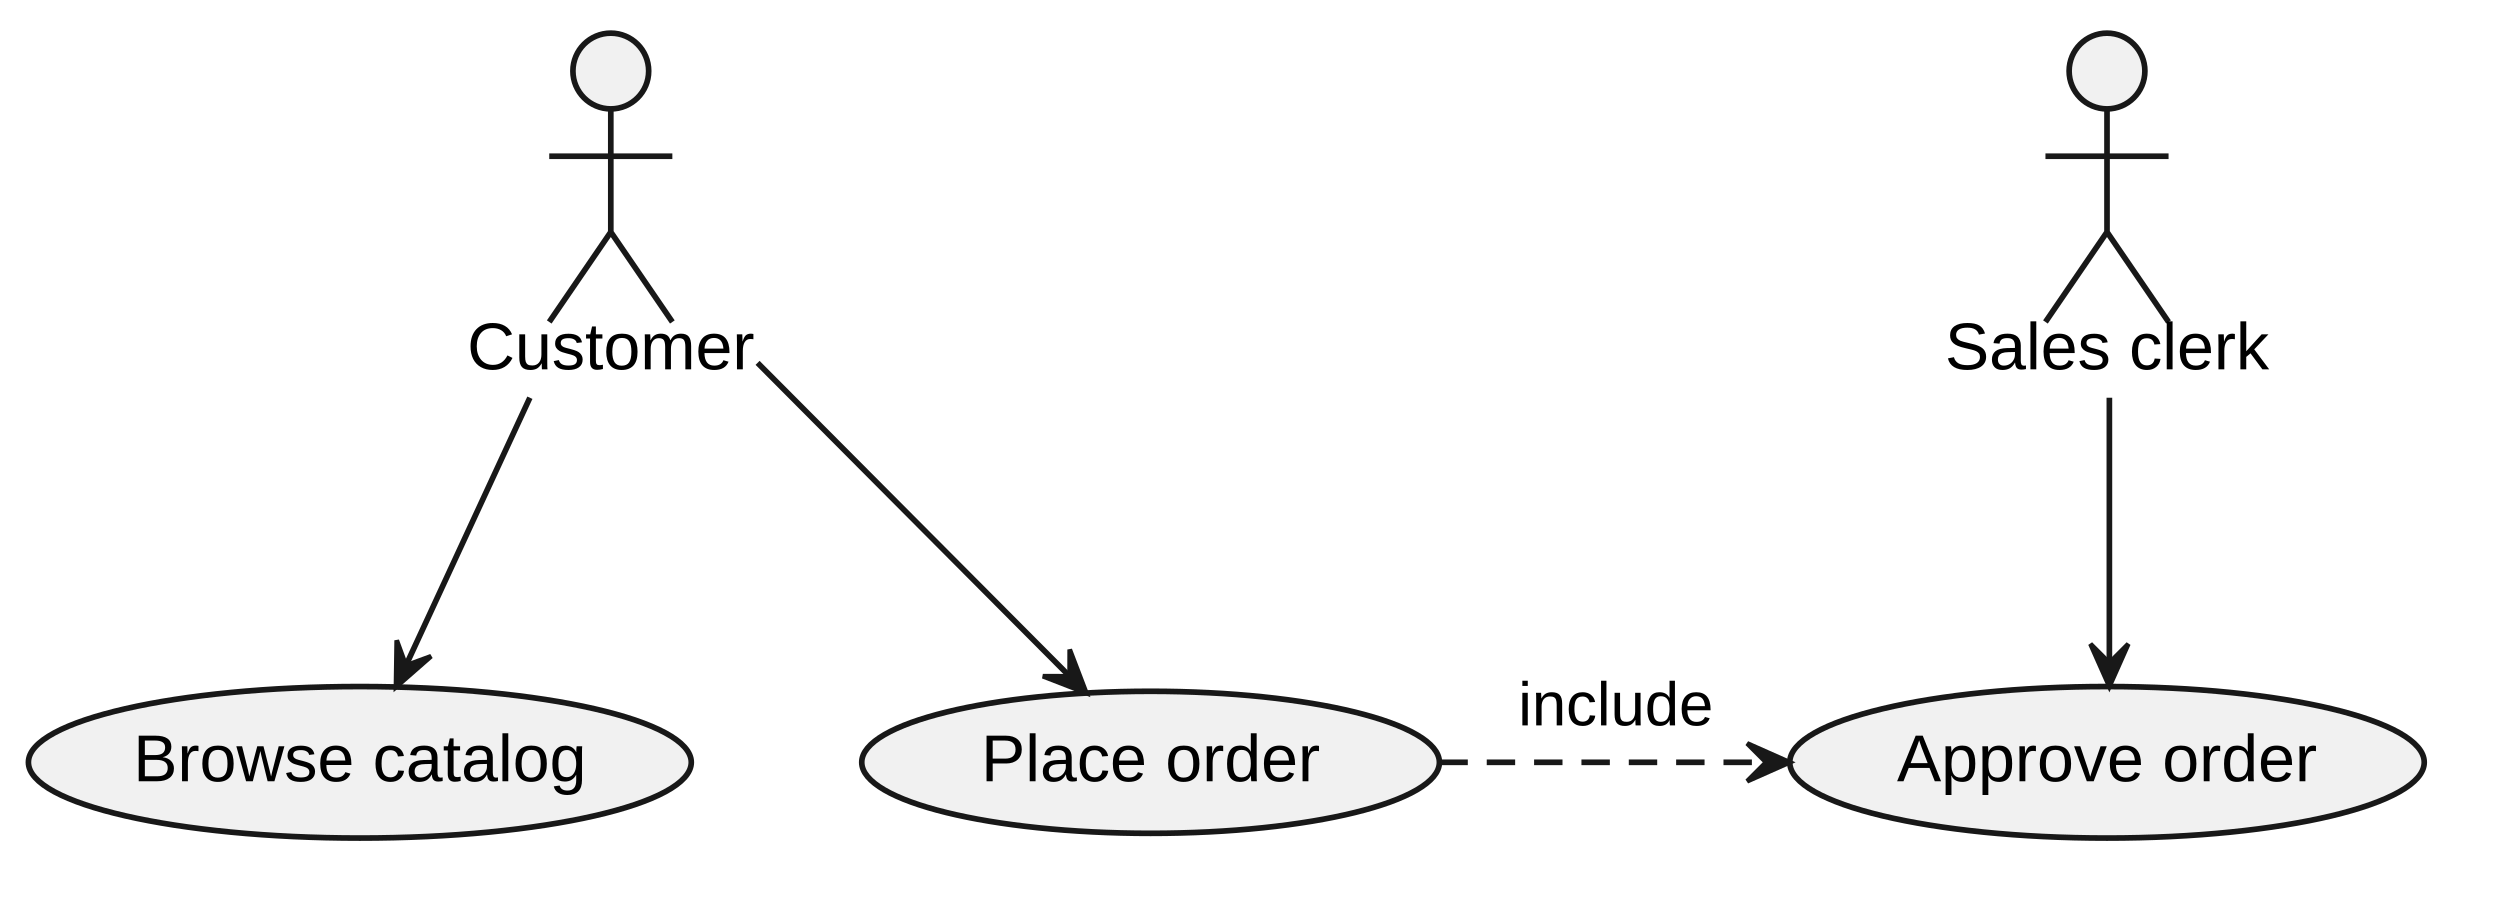
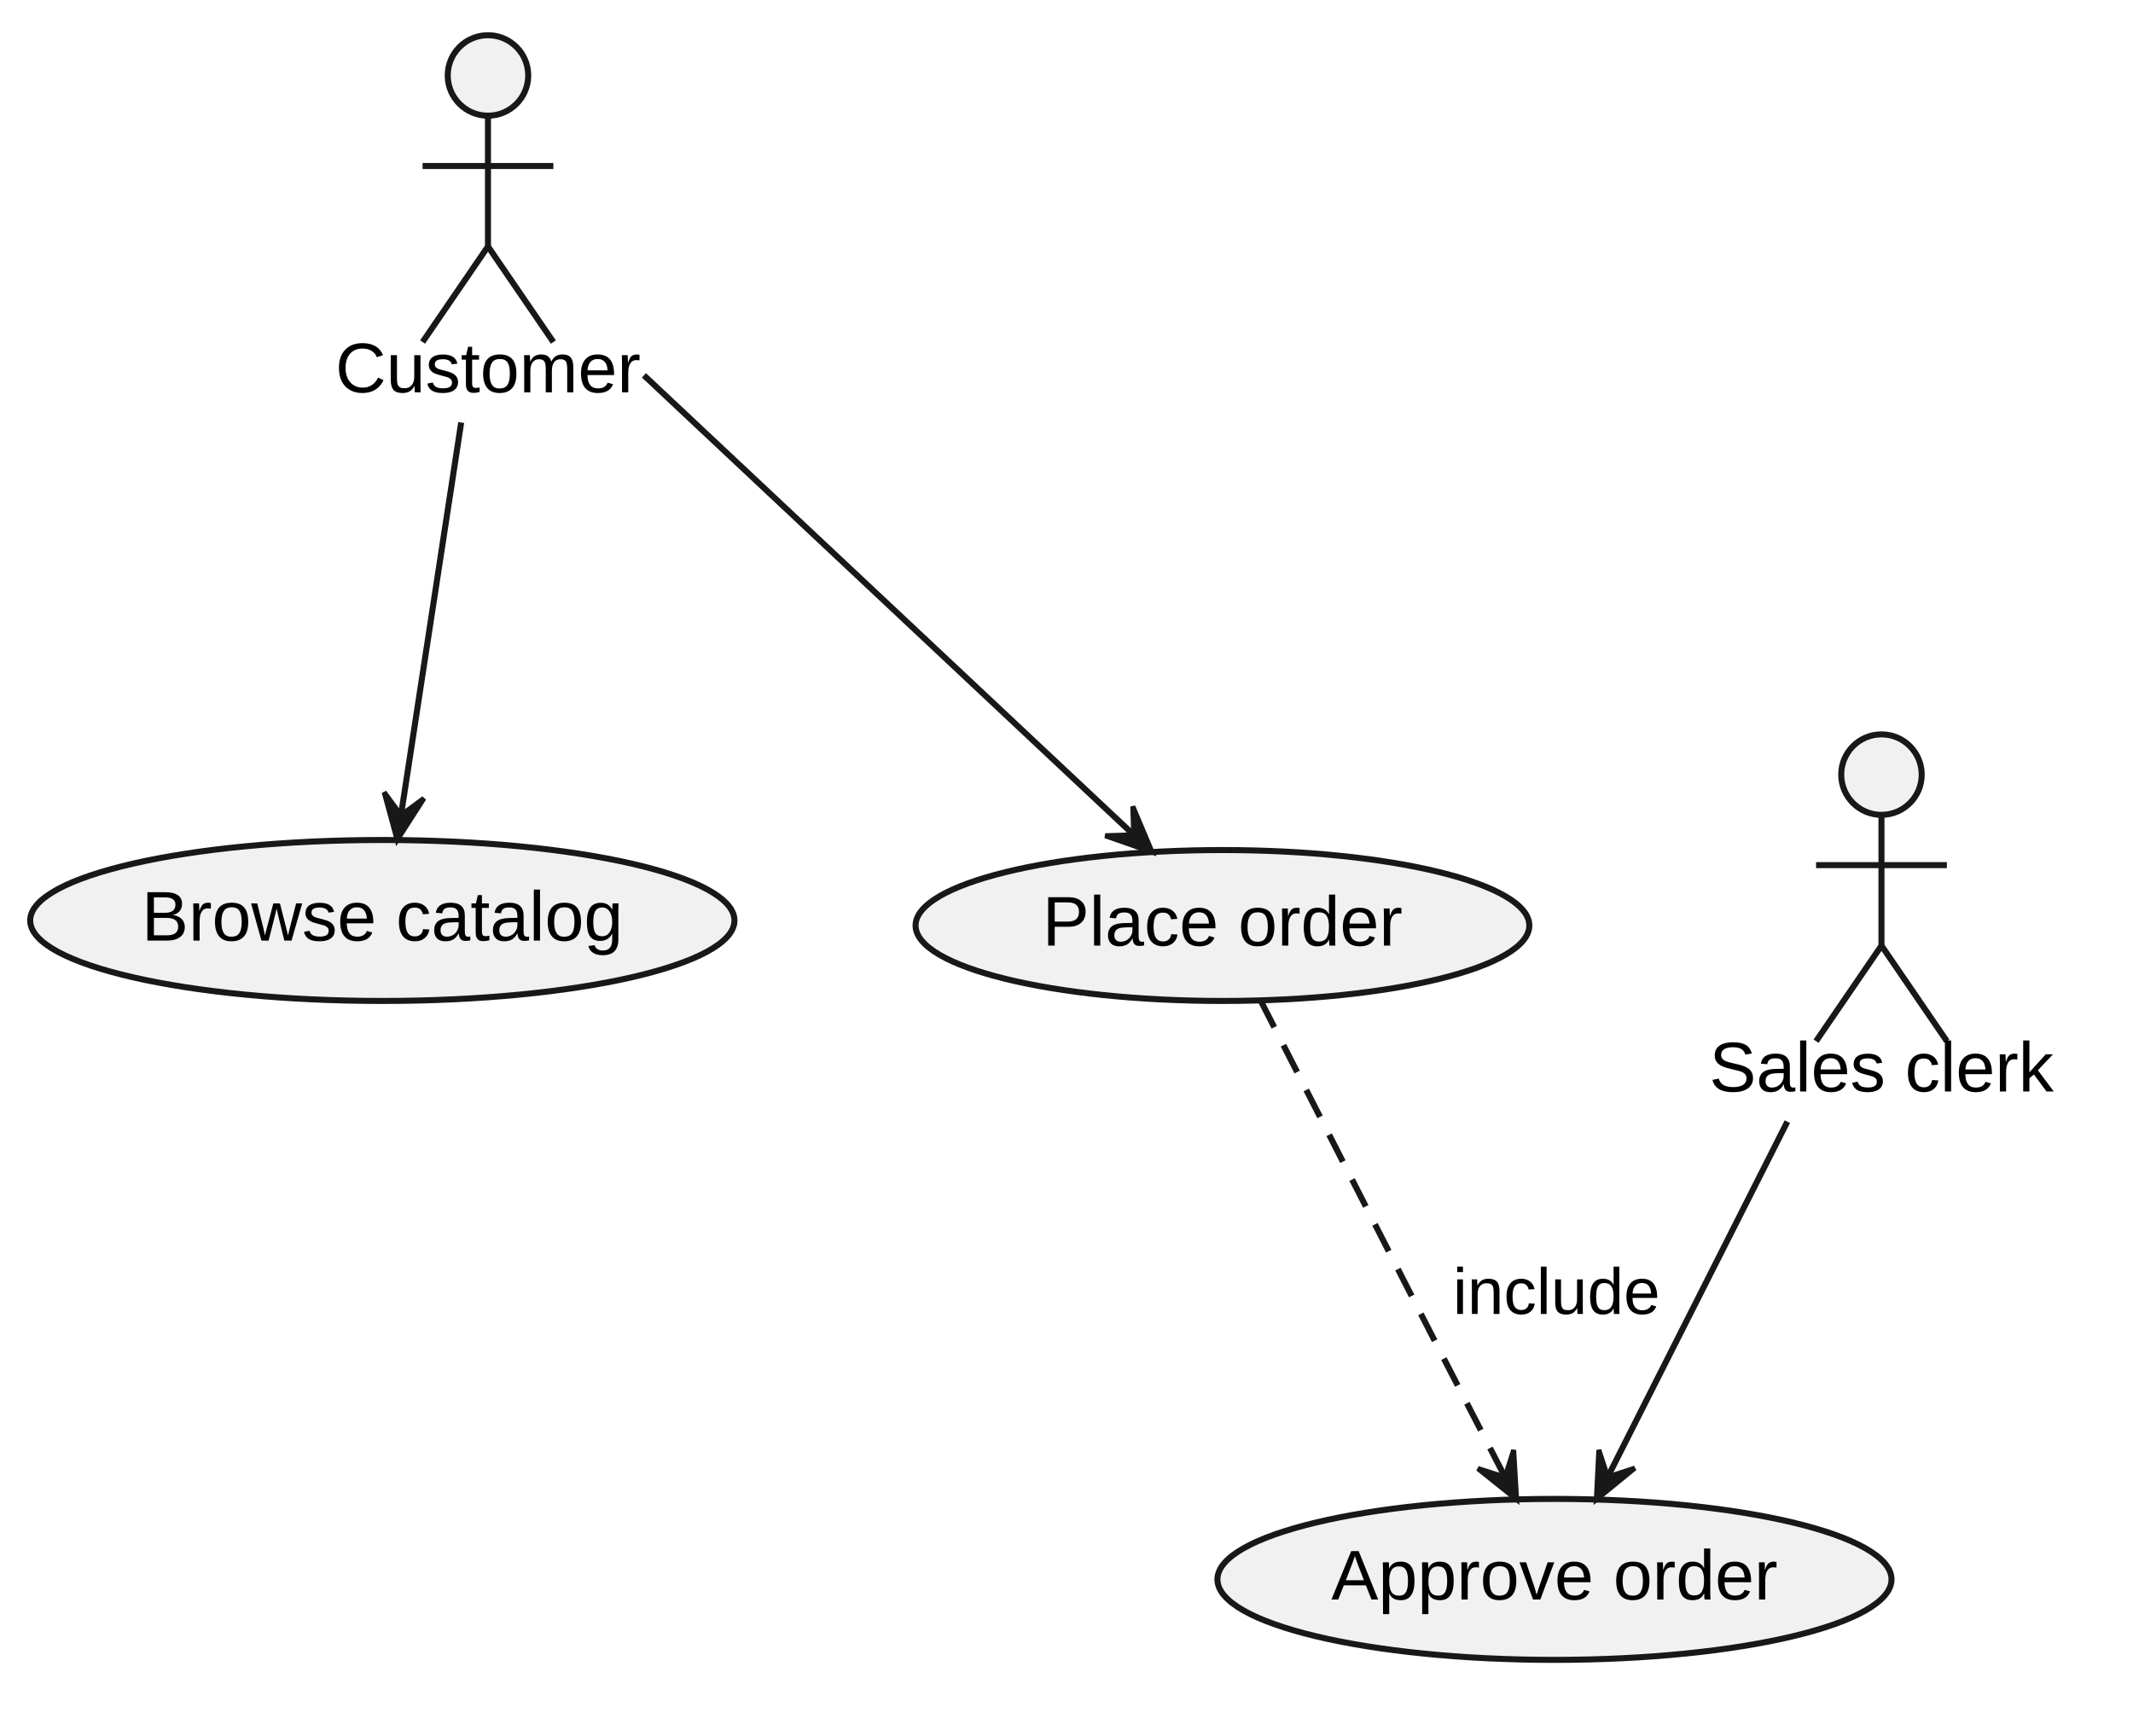
- <svg xmlns="http://www.w3.org/2000/svg" width="528" height="193" viewBox="-6 -6 528 193" role="img" aria-label="Use case diagram">
+ <svg xmlns="http://www.w3.org/2000/svg" width="424" height="345" viewBox="-6 -6 424 345" role="img" aria-label="Use case diagram">
  <style>svg{font-family:Arial, sans-serif;font-size:13px;background:transparent}
.class-node &gt; rect,.class-node &gt; line{stroke:#181818;stroke-width:1.2}
.relation{stroke:#181818;stroke-width:1.2}
.relation-decoration{stroke-width:1;stroke-linejoin:miter}
.class-node &gt; line,.relation{fill:none}
.class-title{fill:#000000}
.class-stereotype{font-style:italic}
.class-spot{text-anchor:middle;font-size:12px;font-weight:bold;fill:#000000}
.usecase-title{fill:#000000;text-anchor:middle}
- .usecase-stereotype{text-anchor:middle;font-style:italic}
+ .usecase-stereotype,.component-stereotype{text-anchor:middle;font-style:italic}
.member{fill:#000000}
.relation-label{text-anchor:middle;font-size:13px}</style>
  <style>.package path,.package line{stroke:#181818;stroke-width:1.2}.package-title{fill:#000000;font-weight:bold}.package-stereotype{fill:#000000;font-style:italic}.class-note rect,.class-note path{stroke:#181818;stroke-width:1.2}.note-text{fill:#000000;font-size:13px}</style>
  <g class="actor-node" data-code="Customer">
-     <circle cx="123" cy="9" r="8" style="fill:#F1F1F1;stroke:#181818;stroke-width:1.2" />
-     <path d="M 123 17 L 123 43 M 110 27 L 136 27 M 123 43 L 110 62 M 123 43 L 136 62" style="fill:none;stroke:#181818;stroke-width:1.2" />
-     <text x="123" y="72" text-anchor="start" font-size="14px" font-family="Arial, sans-serif" textLength="61" lengthAdjust="spacing" fill="#000000" class="usecase-title">Customer</text>
+     <circle cx="91" cy="9" r="8" style="fill:#F1F1F1;stroke:#181818;stroke-width:1.2" />
+     <path d="M 91 17 L 91 43 M 78 27 L 104 27 M 91 43 L 78 62 M 91 43 L 104 62" style="fill:none;stroke:#181818;stroke-width:1.2" />
+     <text x="91" y="72" text-anchor="start" font-size="14px" font-family="Arial, sans-serif" textLength="61" lengthAdjust="spacing" font-style="normal" font-weight="400" style="fill:#000000" class="usecase-title">Customer</text>
  </g>
  <g class="usecase-node" data-code="Browse catalog">
-     <ellipse cx="70" cy="155" rx="70" ry="16" style="fill:#F1F1F1;stroke:#181818;stroke-width:1.2" />
-     <text x="70" y="159" text-anchor="start" font-size="14px" font-family="Arial, sans-serif" textLength="96" lengthAdjust="spacing" fill="#000000" class="usecase-title">Browse catalog</text>
+     <ellipse cx="70" cy="177" rx="70" ry="16" style="fill:#F1F1F1;stroke:#181818;stroke-width:1.2" />
+     <text x="70" y="181" text-anchor="start" font-size="14px" font-family="Arial, sans-serif" textLength="96" lengthAdjust="spacing" font-style="normal" font-weight="400" style="fill:#000000" class="usecase-title">Browse catalog</text>
  </g>
  <g class="usecase-node" data-code="Place order">
-     <ellipse cx="237" cy="155" rx="61" ry="15" style="fill:#F1F1F1;stroke:#181818;stroke-width:1.2" />
-     <text x="237" y="159" text-anchor="start" font-size="14px" font-family="Arial, sans-serif" textLength="72" lengthAdjust="spacing" fill="#000000" class="usecase-title">Place order</text>
+     <ellipse cx="237" cy="178" rx="61" ry="15" style="fill:#F1F1F1;stroke:#181818;stroke-width:1.2" />
+     <text x="237" y="182" text-anchor="start" font-size="14px" font-family="Arial, sans-serif" textLength="72" lengthAdjust="spacing" font-style="normal" font-weight="400" style="fill:#000000" class="usecase-title">Place order</text>
  </g>
  <g class="actor-node" data-code="Sales clerk">
-     <circle cx="439" cy="9" r="8" style="fill:#F1F1F1;stroke:#181818;stroke-width:1.2" />
-     <path d="M 439 17 L 439 43 M 426 27 L 452 27 M 439 43 L 426 62 M 439 43 L 452 62" style="fill:none;stroke:#181818;stroke-width:1.2" />
-     <text x="439" y="72" text-anchor="start" font-size="14px" font-family="Arial, sans-serif" textLength="69" lengthAdjust="spacing" fill="#000000" class="usecase-title">Sales clerk</text>
+     <circle cx="368" cy="148" r="8" style="fill:#F1F1F1;stroke:#181818;stroke-width:1.2" />
+     <path d="M 368 156 L 368 182 M 355 166 L 381 166 M 368 182 L 355 201 M 368 182 L 381 201" style="fill:none;stroke:#181818;stroke-width:1.2" />
+     <text x="368" y="211" text-anchor="start" font-size="14px" font-family="Arial, sans-serif" textLength="69" lengthAdjust="spacing" font-style="normal" font-weight="400" style="fill:#000000" class="usecase-title">Sales clerk</text>
  </g>
  <g class="usecase-node" data-code="Approve order">
-     <ellipse cx="439" cy="155" rx="67" ry="16" style="fill:#F1F1F1;stroke:#181818;stroke-width:1.2" />
-     <text x="439" y="159" text-anchor="start" font-size="14px" font-family="Arial, sans-serif" textLength="89" lengthAdjust="spacing" fill="#000000" class="usecase-title">Approve order</text>
+     <ellipse cx="303" cy="308" rx="67" ry="16" style="fill:#F1F1F1;stroke:#181818;stroke-width:1.2" />
+     <text x="303" y="312" text-anchor="start" font-size="14px" font-family="Arial, sans-serif" textLength="89" lengthAdjust="spacing" font-style="normal" font-weight="400" style="fill:#000000" class="usecase-title">Approve order</text>
  </g>
-   <path d="M 105.91 78 C 96.408 98.53 86.905 119.059 79.736 134.547" style="stroke:#181818" class="relation" />
-   <path d="M 77.635 139.085 L 85.046 132.598 L 79.736 134.547 L 77.786 129.237 Z" style="fill:#181818;stroke:#181818;stroke-width:1" class="relation-decoration" />
-   <path d="M 154 70.634 C 176.552 93.284 202.79 119.637 219.909 136.832" style="stroke:#181818" class="relation" />
-   <path d="M 223.437 140.375 L 219.922 131.175 L 219.909 136.832 L 214.253 136.82 Z" style="fill:#181818;stroke:#181818;stroke-width:1" class="relation-decoration" />
-   <path d="M 439.5 78 C 439.5 98.79 439.5 118.54 439.5 134" style="stroke:#181818" class="relation" />
-   <path d="M 439.5 139 L 443.5 130 L 439.5 134 L 435.5 130 Z" style="fill:#181818;stroke:#181818;stroke-width:1" class="relation-decoration" />
-   <line x1="298" y1="155" x2="367" y2="155" style="stroke:#181818;stroke-dasharray:6 4" class="relation" />
-   <path d="M 372 155 L 363 151 L 367 155 L 363 159 Z" style="fill:#181818;stroke:#181818;stroke-width:1" class="relation-decoration" />
-   <text x="335.25" y="147.2" text-anchor="middle" font-size="13px" font-family="Arial, sans-serif" textLength="39" lengthAdjust="spacing" fill="#000000" class="relation-label">include</text>
+   <path d="M 85.675 78 C 81.476 105.394 76.796 135.924 73.709 156.068" style="stroke:#181818" class="relation" />
+   <path d="M 72.951 161.01 L 78.268 152.72 L 73.709 156.068 L 70.361 151.508 Z" style="fill:#181818;stroke:#181818;stroke-width:1" class="relation-decoration" />
+   <path d="M 122 68.62 C 152.803 97.524 195.949 138.01 219.36 159.979" style="stroke:#181818" class="relation" />
+   <path d="M 223.007 163.4 L 219.181 154.325 L 219.36 159.979 L 213.706 160.158 Z" style="fill:#181818;stroke:#181818;stroke-width:1" class="relation-decoration" />
+   <path d="M 349.293 217 C 336.57 242.173 322.877 269.263 313.586 287.646" style="stroke:#181818" class="relation" />
+   <path d="M 311.33 292.108 L 318.96 285.88 L 313.586 287.646 L 311.82 282.271 Z" style="fill:#181818;stroke:#181818;stroke-width:1" class="relation-decoration" />
+   <path d="M 244.573 192.884 C 253.057 209.526 267.716 238.245 280.236 262.6 C 285.383 272.612 288.644 278.926 293.173 287.673" style="stroke:#181818;stroke-dasharray:6 4" class="relation" />
+   <path d="M 295.472 292.114 L 294.886 282.282 L 293.173 287.673 L 287.781 285.961 Z" style="fill:#181818;stroke:#181818;stroke-width:1" class="relation-decoration" />
+   <text x="303.391" y="255.231" text-anchor="middle" font-size="13px" font-family="Arial, sans-serif" textLength="39" lengthAdjust="spacing" style="fill:#000000" class="relation-label">include</text>
</svg>
